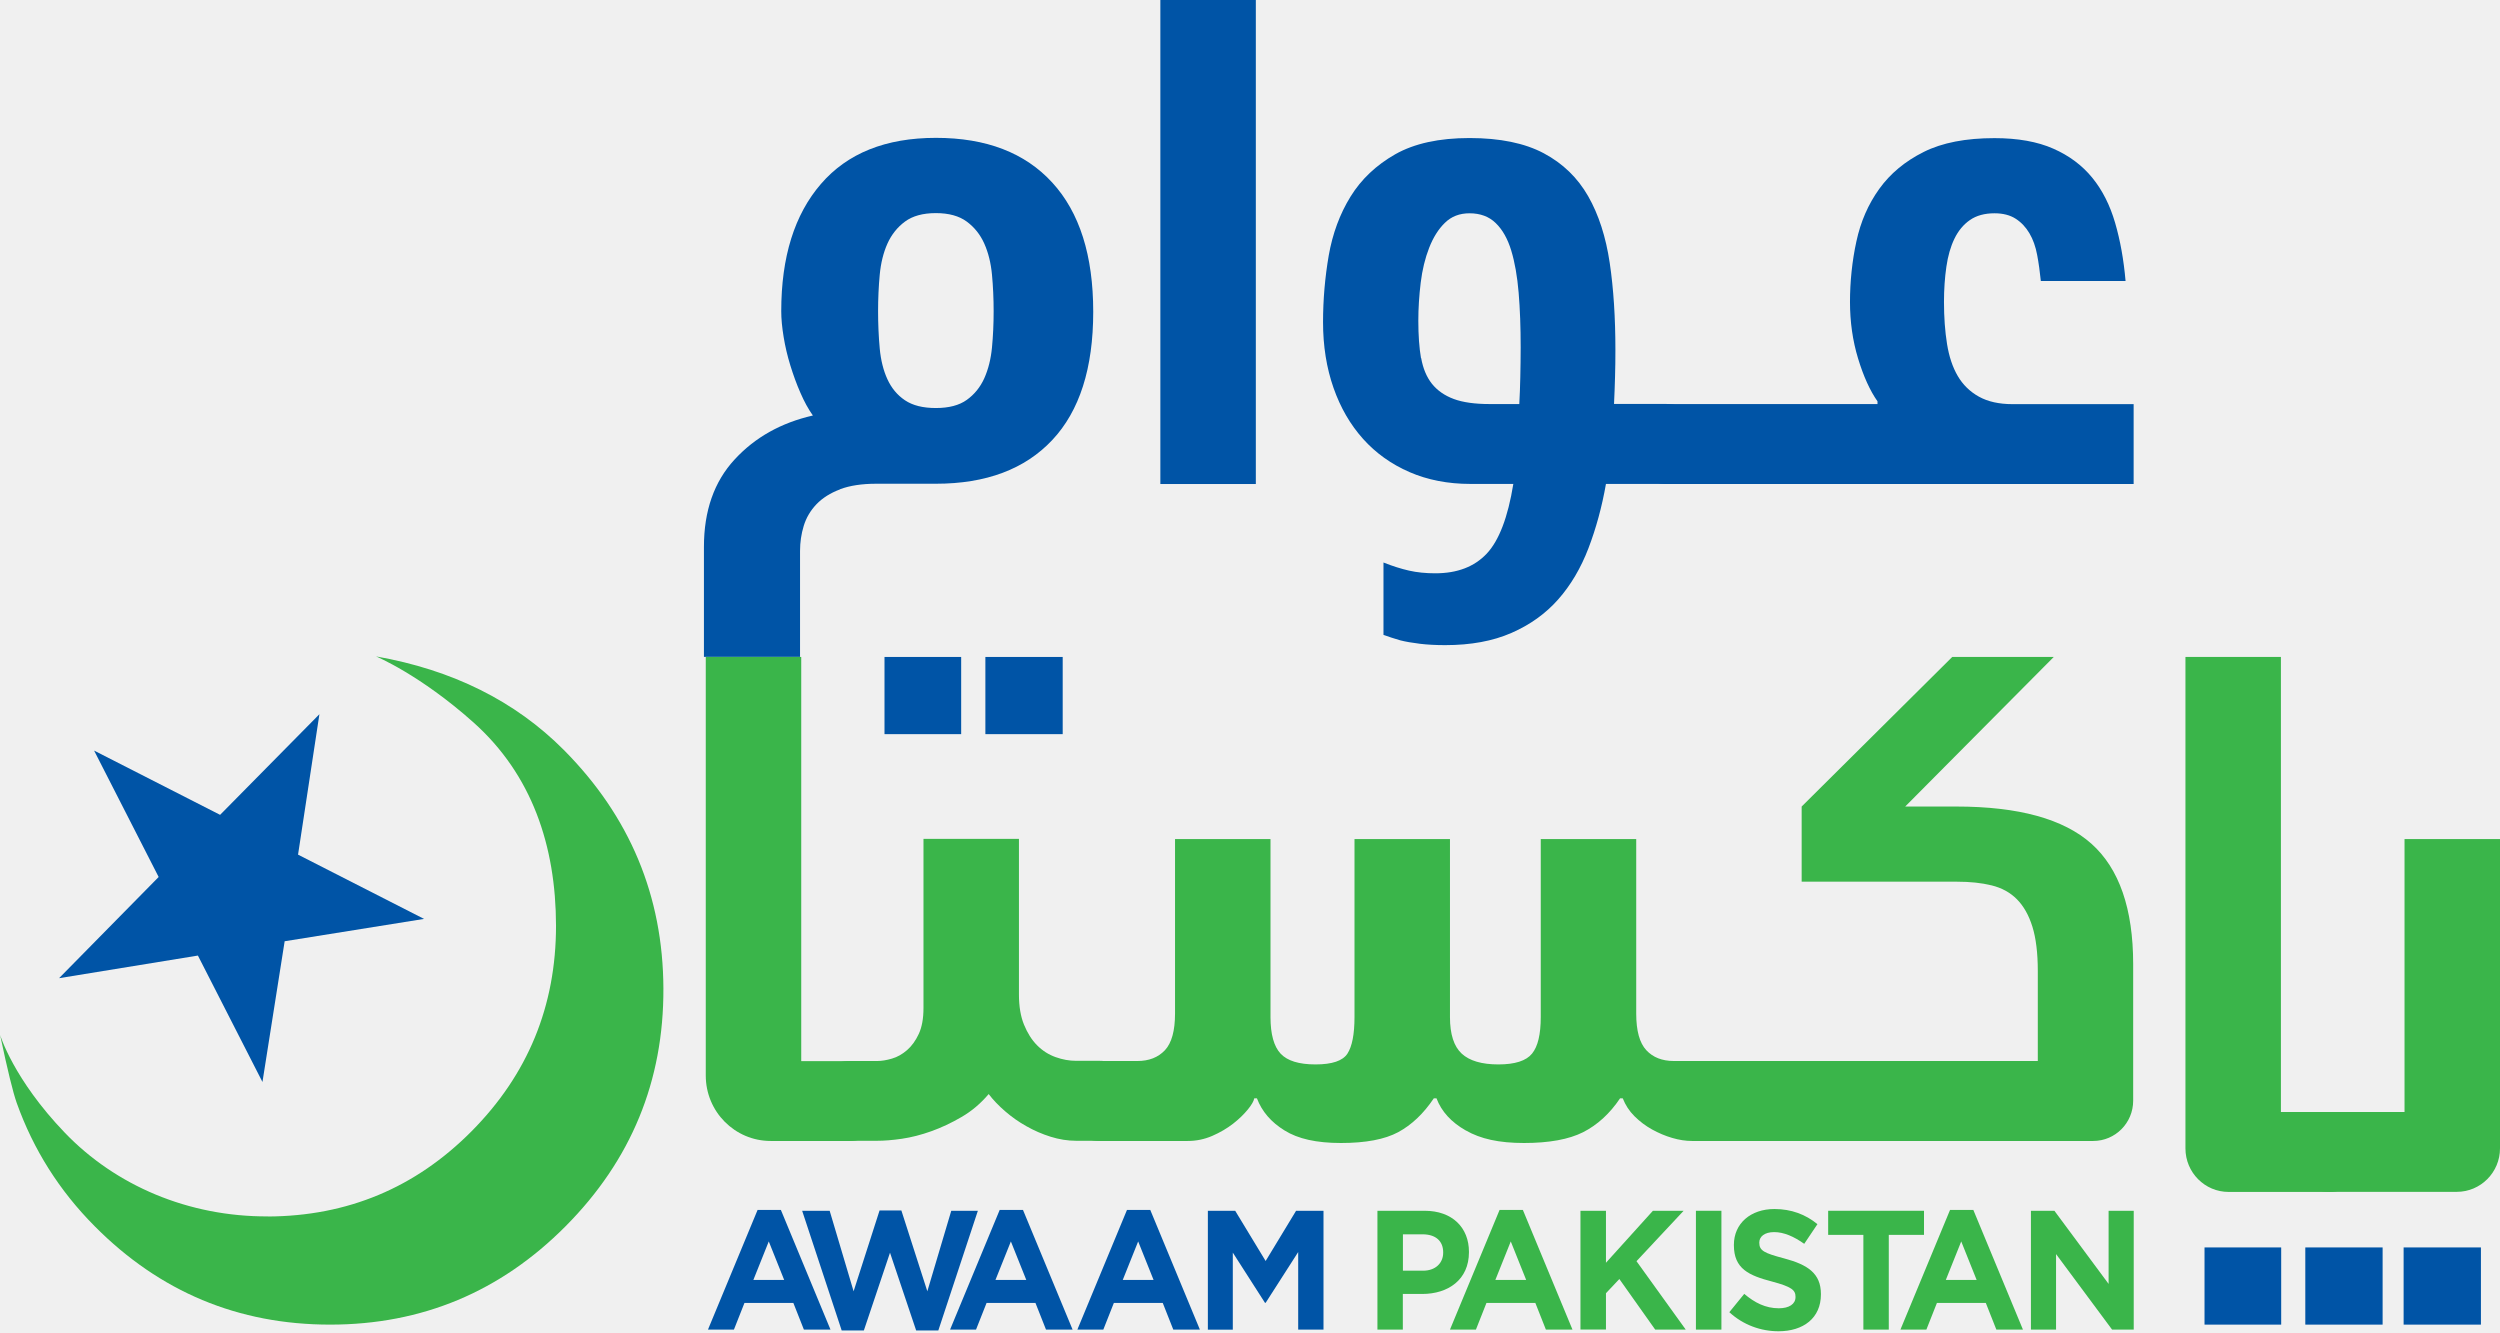
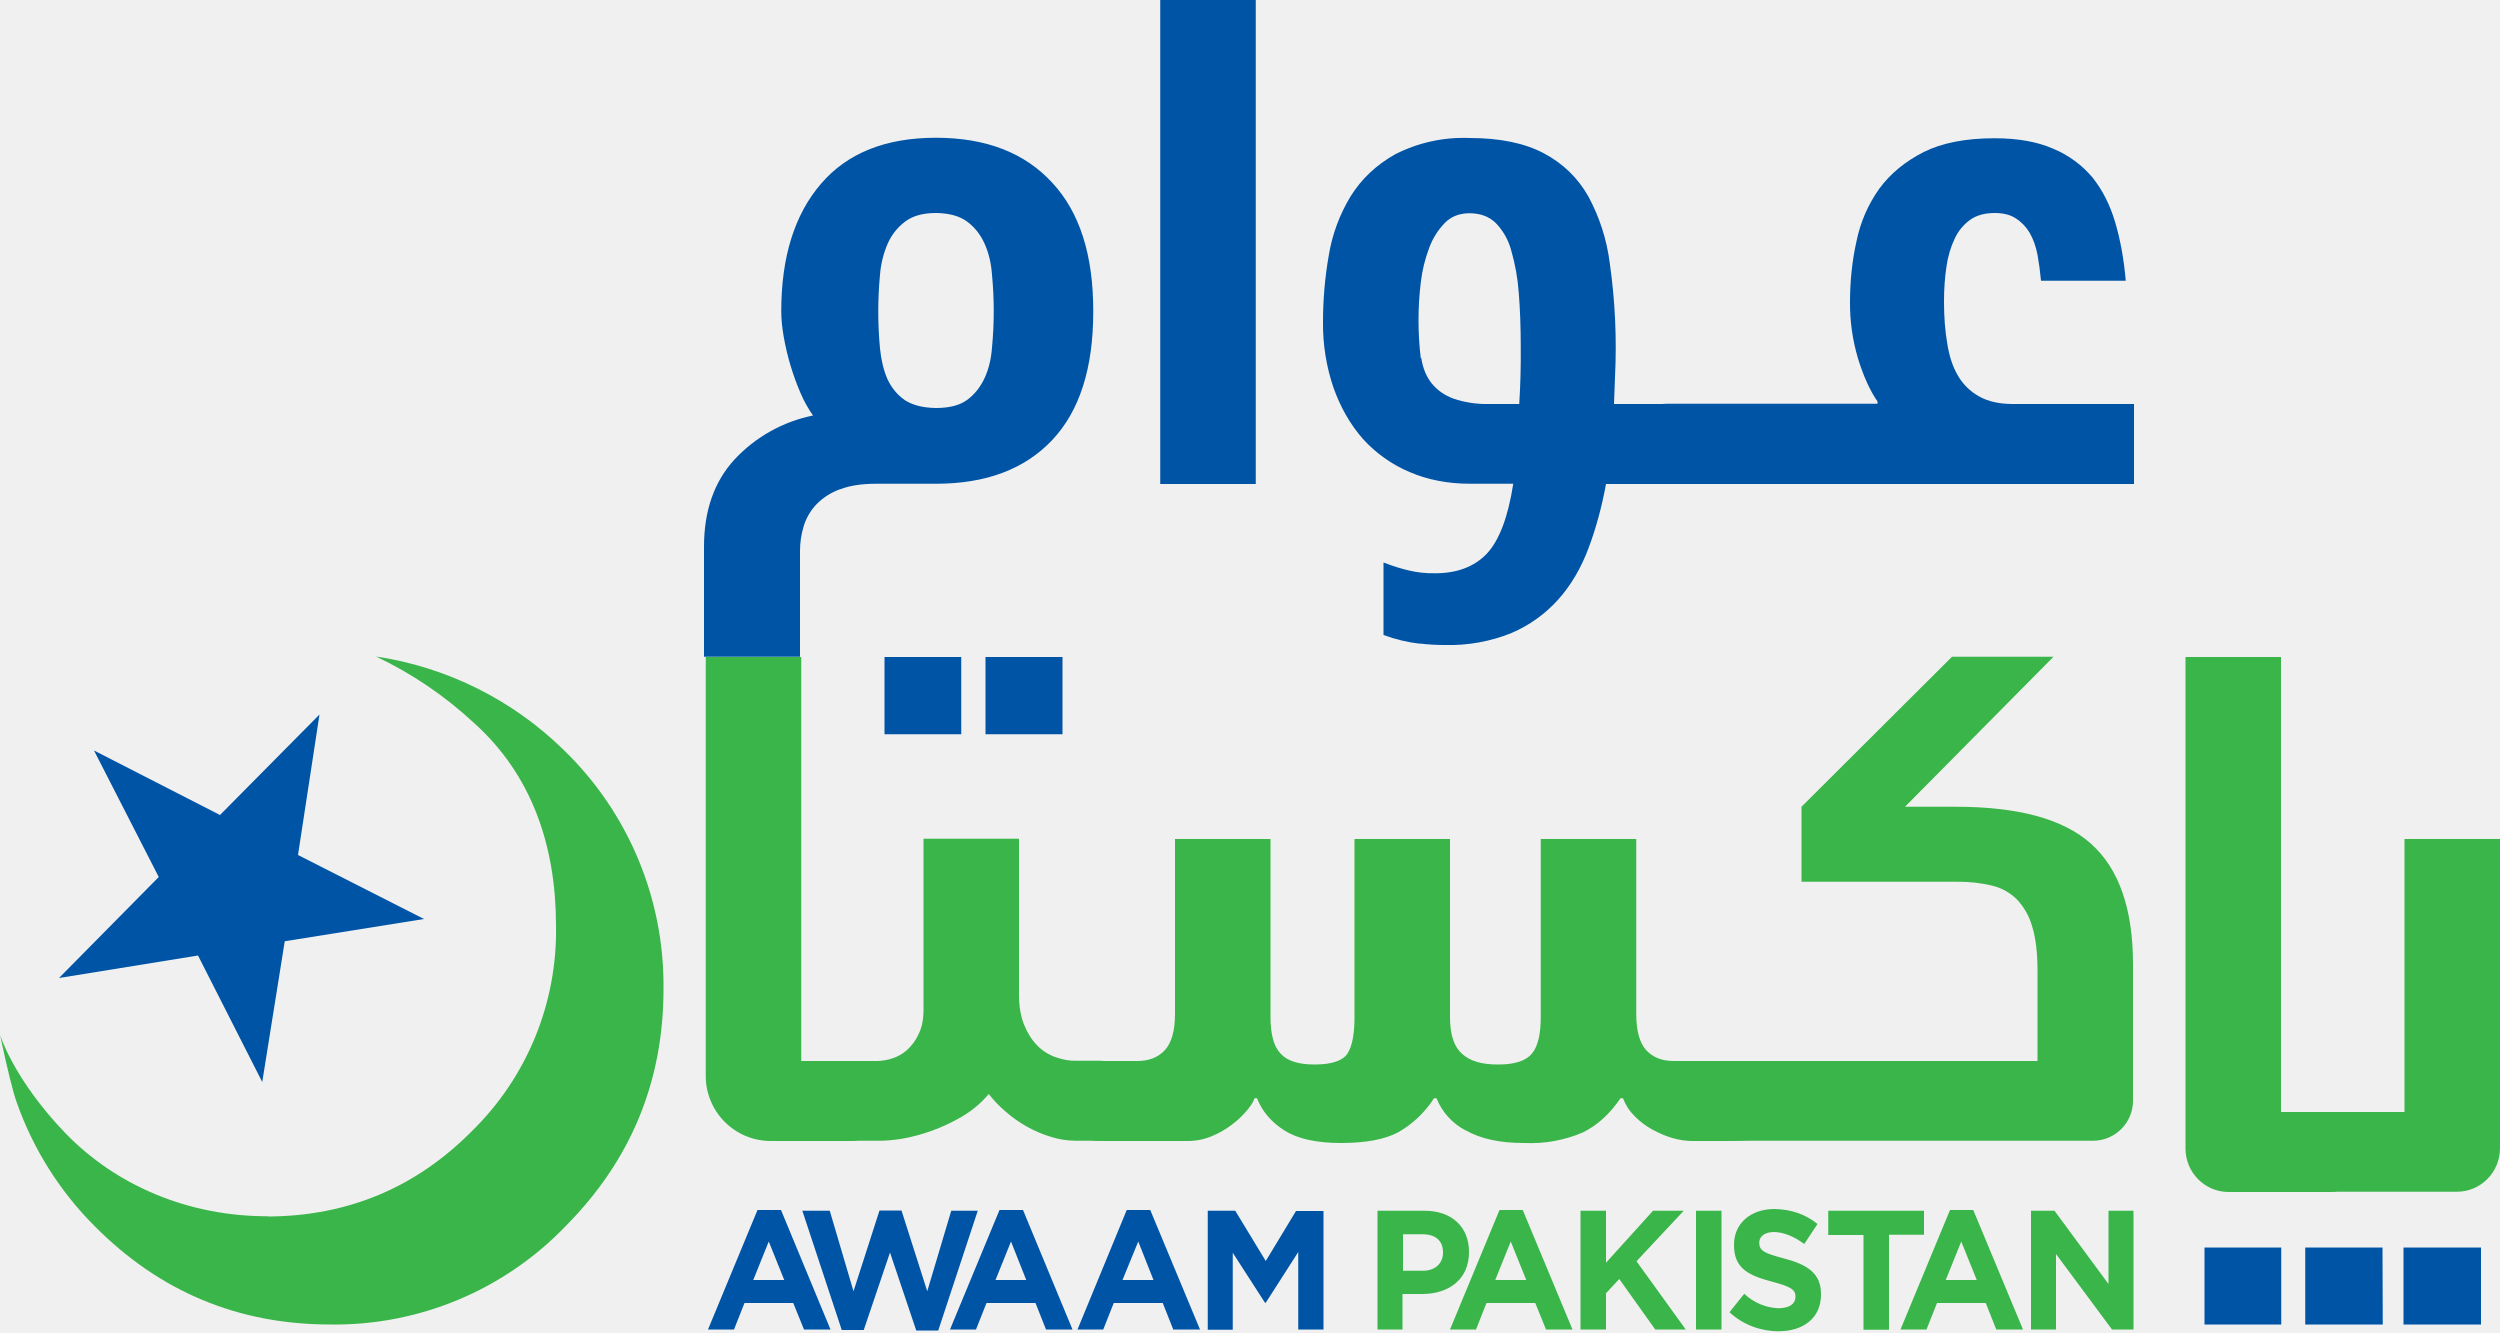
- <svg xmlns="http://www.w3.org/2000/svg" width="1000" height="533" viewBox="0 0 1000 533" fill="none">
-   <g clip-path="url(#clip0_282_3048)">
-     <path d="M336.011 195.748C332.159 197.188 329.005 199.182 326.584 201.694C324.163 204.242 322.475 207.123 321.485 210.373C320.494 213.623 320.017 216.947 320.017 220.382V262.745H281.574V218.757C281.574 204.316 285.646 192.682 293.826 183.818C301.97 174.954 312.424 169.119 325.153 166.201C323.356 163.689 321.705 160.661 320.164 157.115C318.623 153.606 317.303 149.95 316.129 146.146C314.955 142.342 314.075 138.575 313.451 134.77C312.828 130.966 312.498 127.568 312.498 124.466C312.498 102.786 317.78 85.834 328.381 73.572C338.946 61.31 354.279 55.142 374.381 55.142C394.483 55.142 409.963 61.088 420.894 73.017C431.825 84.947 437.291 102.158 437.291 124.724C437.291 147.291 431.825 164.391 420.894 176.025C409.963 187.659 394.446 193.495 374.381 193.495H350.464C344.741 193.495 339.936 194.233 336.084 195.674L336.011 195.748ZM351.894 139.424C352.335 144.115 353.362 148.214 354.976 151.723C356.59 155.232 358.901 158.039 361.982 160.107C365.063 162.175 369.135 163.209 374.344 163.209C379.553 163.209 383.661 162.138 386.706 159.959C389.751 157.78 392.098 154.899 393.712 151.317C395.326 147.697 396.354 143.598 396.794 138.981C397.234 134.364 397.454 129.526 397.454 124.503C397.454 119.48 397.234 114.568 396.794 109.877C396.354 105.187 395.326 101.05 393.712 97.431C392.098 93.811 389.751 90.893 386.706 88.64C383.661 86.388 379.553 85.243 374.344 85.243C369.135 85.243 365.027 86.388 361.982 88.64C358.937 90.893 356.59 93.848 354.976 97.431C353.362 101.05 352.335 105.187 351.894 109.877C351.454 114.568 351.234 119.443 351.234 124.503C351.234 129.563 351.454 134.697 351.894 139.387V139.424Z" fill="#0054A6" />
-     <path d="M464.143 0H502.329V193.606H464.143V0Z" fill="#0054A6" />
-     <path d="M567.917 257.501C564.873 257.131 562.268 256.688 560.104 256.134C557.609 255.395 555.372 254.694 553.391 253.955V224.999C556.986 226.439 560.397 227.511 563.625 228.249C566.853 228.988 570.338 229.32 574.117 229.32C582.92 229.32 589.743 226.698 594.695 221.453C599.611 216.209 603.169 206.939 605.333 193.569H588.129C579.179 193.569 571.035 191.98 563.809 188.841C556.582 185.702 550.346 181.27 545.247 175.582C540.149 169.894 536.187 163.098 533.399 155.121C530.611 147.143 529.217 138.427 529.217 128.861C529.217 119.849 529.988 110.948 531.492 102.195C533.032 93.442 535.93 85.575 540.222 78.632C544.514 71.688 550.493 66.037 558.086 61.716C565.716 57.395 575.621 55.216 587.799 55.216C599.978 55.216 609.882 57.247 617.512 61.31C625.142 65.372 631.048 71.097 635.266 78.484C639.485 85.871 642.346 94.771 643.887 105.15C645.427 115.528 646.161 127.125 646.161 139.941C646.161 143.561 646.124 147.143 646.014 150.763C645.904 154.382 645.794 158.002 645.611 161.584H666.593C668.024 161.584 669.307 161.769 670.481 162.138C671.655 162.508 672.242 163.579 672.242 165.388V190.577C672.242 192.571 670.371 193.569 666.593 193.569H642.383C640.769 202.765 638.421 211.334 635.376 219.311C632.332 227.252 628.297 234.085 623.271 239.772C618.246 245.46 612.01 249.929 604.563 253.179C597.116 256.429 588.313 258.055 578.078 258.055C574.3 258.055 570.925 257.87 567.844 257.501H567.917ZM568.467 143.228C569.201 147.365 570.632 150.8 572.759 153.496C574.924 156.192 577.822 158.223 581.49 159.59C585.158 160.956 589.963 161.621 595.869 161.621H607.718C607.901 158.186 608.048 154.567 608.121 150.8C608.195 146.995 608.268 143.044 608.268 138.907C608.268 130.966 608.011 123.69 607.461 117.116C606.911 110.542 605.92 104.891 604.49 100.201C603.059 95.51 601.005 91.854 598.29 89.231C595.613 86.609 592.091 85.317 587.799 85.317C583.837 85.317 580.573 86.572 577.968 89.121C575.364 91.632 573.273 94.993 571.659 99.13C570.045 103.266 568.908 107.92 568.284 113.054C567.66 118.187 567.33 123.284 567.33 128.344C567.33 134.106 567.697 139.092 568.394 143.228H568.467Z" fill="#0054A6" />
-     <path d="M751.036 160.587C747.991 156.266 745.387 150.504 743.223 143.376C741.058 136.248 739.995 128.713 739.995 120.773C739.995 112.832 740.838 104.374 742.562 96.544C744.25 88.677 747.294 81.697 751.696 75.566C756.098 69.435 762.004 64.523 769.451 60.793C776.897 57.062 786.361 55.253 797.806 55.253C807.123 55.253 814.973 56.656 821.32 59.463C827.702 62.27 832.875 66.148 836.91 71.097C840.945 76.046 843.989 82.066 846.044 89.121C848.098 96.175 849.492 103.931 850.225 112.389H816.331C815.964 108.769 815.487 105.297 814.863 101.973C814.24 98.65 813.213 95.732 811.782 93.331C810.352 90.893 808.517 88.936 806.28 87.496C804.042 86.055 801.218 85.316 797.806 85.316C793.881 85.316 790.58 86.203 787.975 88.013C785.371 89.822 783.317 92.297 781.776 95.473C780.235 98.649 779.171 102.38 778.548 106.701C777.924 111.022 777.594 115.713 777.594 120.773C777.594 126.904 777.998 132.517 778.805 137.54C779.612 142.6 781.042 146.885 783.096 150.393C785.151 153.902 787.975 156.672 791.57 158.666C795.165 160.661 799.64 161.658 805.033 161.658H853.453V193.606H666.556C662.778 193.606 660.907 192.608 660.907 190.614V165.425C660.907 163.616 661.494 162.544 662.668 162.175C663.842 161.806 665.126 161.621 666.556 161.621H750.999V160.55L751.036 160.587Z" fill="#0054A6" />
-     <path d="M343.751 424.957C344.925 425.326 345.512 426.397 345.512 428.207V453.396C345.512 455.39 343.641 456.387 339.863 456.387H308.279C293.936 456.387 282.308 444.68 282.308 430.239V262.782H320.495V424.44H339.863C341.293 424.44 342.577 424.625 343.751 424.994V424.957Z" fill="#3AB54A" />
-     <path d="M334.177 453.396V428.207C334.177 426.397 334.764 425.326 335.938 424.957C337.111 424.588 338.395 424.403 339.826 424.403H350.867C352.665 424.403 354.646 424.071 356.773 423.443C358.937 422.815 360.955 421.67 362.826 420.045C364.697 418.42 366.274 416.241 367.521 413.545C368.768 410.848 369.392 407.414 369.392 403.24V335.541H407.578V397.811C407.578 402.501 408.239 406.527 409.596 409.851C410.953 413.175 412.677 415.945 414.842 418.124C417.006 420.303 419.464 421.855 422.251 422.852C425.039 423.849 427.754 424.329 430.468 424.329H439.896C441.326 424.329 442.61 424.514 443.784 424.883C444.958 425.253 445.545 426.324 445.545 428.133V453.322C445.545 455.316 443.674 456.314 439.896 456.314H430.468C427.057 456.314 423.645 455.76 420.234 454.689C416.822 453.617 413.594 452.214 410.55 450.478C407.505 448.779 404.68 446.785 402.076 444.532C399.472 442.279 397.271 439.989 395.473 437.625C392.245 441.429 388.614 444.495 384.578 446.822C380.543 449.185 376.508 451.069 372.473 452.509C368.438 453.95 364.55 454.947 360.772 455.501C356.993 456.055 353.692 456.314 350.831 456.314H339.789C336.011 456.314 334.14 455.316 334.14 453.322L334.177 453.396Z" fill="#3AB54A" />
-     <path d="M384.469 262.782H353.802V293.658H384.469V262.782Z" fill="#0054A6" />
-     <path d="M425.076 262.782H394.153V293.658H425.076V262.782Z" fill="#0054A6" />
-     <path d="M586.295 452.177C580.463 448.853 576.574 444.569 574.594 439.324H573.53C569.421 445.455 564.653 449.961 559.26 452.879C553.868 455.76 546.275 457.2 536.407 457.2C526.54 457.2 519.203 455.538 513.811 452.177C508.419 448.853 504.75 444.569 502.769 439.324H501.706C501.522 440.395 500.679 441.91 499.138 443.793C497.597 445.677 495.653 447.597 493.232 449.481C490.811 451.365 488.023 452.99 484.905 454.356C481.75 455.723 478.486 456.388 475.074 456.388H439.859C436.081 456.388 434.21 455.39 434.21 453.396V428.207C434.21 426.398 434.797 425.326 435.971 424.957C437.145 424.588 438.428 424.403 439.859 424.403H454.936C459.594 424.403 463.262 422.963 465.977 420.082C468.655 417.201 470.012 412.326 470.012 405.456V335.615H508.198V406.823C508.198 413.692 509.556 418.568 512.233 421.448C514.911 424.329 519.57 425.77 526.209 425.77C532.849 425.77 537.104 424.329 538.975 421.448C540.846 418.568 541.8 413.692 541.8 406.823V335.615H579.986V406.823C579.986 413.692 581.563 418.568 584.681 421.448C587.799 424.329 592.715 425.77 599.354 425.77C605.994 425.77 610.469 424.329 612.817 421.448C615.164 418.568 616.302 413.692 616.302 406.823V335.615H654.488V405.456C654.488 412.326 655.845 417.201 658.523 420.082C661.201 422.963 664.869 424.403 669.564 424.403H691.867C693.298 424.403 711.382 424.588 712.556 424.957C713.73 425.326 714.317 426.398 714.317 428.207V453.396C714.317 455.39 695.646 456.388 691.867 456.388H676.791C674.297 456.388 671.619 455.981 668.867 455.169C666.08 454.356 663.402 453.211 660.797 451.771C658.193 450.33 655.882 448.558 653.791 446.489C651.7 444.421 650.159 442.02 649.096 439.324H648.032C643.923 445.455 638.971 449.961 633.249 452.879C627.526 455.76 619.64 457.2 609.589 457.2C599.538 457.2 592.165 455.538 586.332 452.177H586.295Z" fill="#3AB54A" />
-     <path d="M686.182 453.396V428.207C686.182 426.397 686.769 425.326 687.942 424.957C689.116 424.588 690.4 424.403 691.831 424.403H815.12V388.393C815.12 381.191 814.387 375.245 812.956 370.665C811.526 366.085 809.471 362.429 806.757 359.696C804.079 356.999 800.704 355.153 796.669 354.156C792.634 353.158 788.012 352.678 782.803 352.678H720.663V322.614L780.896 262.782H821.503L762.078 322.614H782.51C807.417 322.614 825.428 327.563 836.58 337.498C847.694 347.434 853.27 363.5 853.27 385.697V440.284C853.27 449.185 846.117 456.387 837.277 456.387H691.794C688.016 456.387 686.145 455.39 686.145 453.396H686.182Z" fill="#3AB54A" />
-     <path d="M935.622 445.344C936.796 445.714 937.383 446.785 937.383 448.595V473.783C937.383 475.778 935.512 476.775 931.734 476.775H891.457C881.919 476.775 874.179 468.982 874.179 459.379V262.782H912.366V444.79H931.734C933.165 444.79 934.448 444.975 935.622 445.344Z" fill="#3AB54A" />
-     <path d="M926.048 473.783V448.595C926.048 446.785 926.635 445.714 927.809 445.344C928.982 444.975 930.266 444.79 931.697 444.79H961.813V335.615H1000V459.342C1000 468.945 992.26 476.738 982.722 476.738H931.697C927.919 476.738 926.048 475.741 926.048 473.746V473.783Z" fill="#3AB54A" />
-     <path d="M107.149 486.599C139.026 486.451 166.171 475.113 188.584 452.546C211.144 429.832 222.406 402.428 222.406 370.332C222.369 338.237 212.721 309.835 189.428 289.005C167.969 269.836 150.398 262.56 150.398 262.56C181.028 267.953 206.082 280.436 225.524 299.974C251.935 326.566 265.214 358.366 265.361 395.373C265.507 432.381 252.485 464.07 226.257 490.477C200.213 516.7 168.776 529.848 132.057 529.848C95.301 529.848 63.901 516.737 37.856 490.477C23.77 476.295 13.352 459.859 6.676 441.134C5.246 437.108 3.008 428.06 0.037 413.951C0.037 413.951 5.282 431.605 26.008 453.174C46.22 474.19 75.309 486.71 107.186 486.562L107.149 486.599Z" fill="#3AB54A" />
-     <path d="M169.62 367.562L113.862 376.5L104.985 432.787L79.161 382.225L23.623 391.274L63.461 350.795L37.636 300.233L88.038 325.938L127.765 285.681L119.218 341.857L169.62 367.562Z" fill="#0054A6" />
-     <path d="M912.476 498.972H881.809V529.848H912.476V498.972Z" fill="#0054A6" />
-     <path d="M953.046 498.972H922.123V529.848H953.046V498.972Z" fill="#0054A6" />
-     <path d="M992.37 498.972H961.446V529.848H992.37V498.972Z" fill="#0054A6" />
-     <path d="M302.96 483.977H312.351L332.196 531.843H321.558L317.34 521.169H297.788L293.57 531.843H283.188L303.034 483.977H302.96ZM313.672 511.972L307.509 496.571L301.346 511.972H313.635H313.672Z" fill="#0054A6" />
-     <path d="M320.971 484.309H331.866L341.44 516.515L351.821 484.198H360.552L370.933 516.515L380.507 484.309H391.145L375.335 532.175H366.458L356.003 501.077L345.549 532.175H336.671L320.861 484.309H320.971Z" fill="#0054A6" />
-     <path d="M399.802 483.977H409.193L429.038 531.843H418.4L414.182 521.169H394.63L390.411 531.843H380.03L399.875 483.977H399.802ZM410.513 511.972L404.351 496.571L398.188 511.972H410.477H410.513Z" fill="#0054A6" />
-     <path d="M450.717 483.977H460.108L479.953 531.843H469.315L465.097 521.169H445.545L441.326 531.843H430.945L450.79 483.977H450.717ZM461.428 511.972L455.266 496.571L449.103 511.972H461.392H461.428Z" fill="#0054A6" />
-     <path d="M483.108 484.309H494.076L506.255 504.401L518.433 484.309H529.401V531.843H519.277V500.819L506.255 521.132H505.998L493.122 501.04V531.88H483.145V484.346L483.108 484.309Z" fill="#0054A6" />
-     <path d="M550.97 484.309H569.862C580.903 484.309 587.579 491.031 587.579 500.745V500.892C587.579 511.899 579.252 517.586 568.871 517.586H561.131V531.843H550.97V484.309ZM569.201 508.279C574.3 508.279 577.272 505.14 577.272 501.077V500.929C577.272 496.239 574.08 493.727 569.018 493.727H561.168V508.279H569.238H569.201Z" fill="#3AB54A" />
-     <path d="M599.758 483.977H609.149L628.994 531.843H618.356L614.138 521.169H594.586L590.367 531.843H579.986L599.832 483.977H599.758ZM610.469 511.972L604.307 496.571L598.144 511.972H610.433H610.469Z" fill="#3AB54A" />
-     <path d="M632.185 484.309H642.383V505.103L661.164 484.309H673.453L654.598 504.475L674.297 531.843H662.081L647.738 511.603L642.383 517.291V531.806H632.185V484.272V484.309Z" fill="#3AB54A" />
-     <path d="M678.368 484.309H688.566V531.843H678.368V484.309Z" fill="#3AB54A" />
-     <path d="M691.684 524.936L697.7 517.549C701.882 521.095 706.247 523.311 711.529 523.311C715.674 523.311 718.205 521.612 718.205 518.842V518.694C718.205 516.035 716.628 514.706 708.888 512.637C699.571 510.2 693.555 507.54 693.555 498.085V497.938C693.555 489.332 700.304 483.608 709.769 483.608C716.518 483.608 722.277 485.787 726.973 489.665L721.69 497.531C717.582 494.614 713.547 492.841 709.659 492.841C705.77 492.841 703.716 494.688 703.716 496.977V497.125C703.716 500.265 705.697 501.262 713.694 503.367C723.084 505.878 728.367 509.35 728.367 517.623V517.771C728.367 527.226 721.36 532.507 711.383 532.507C704.376 532.507 697.297 529.996 691.757 524.899L691.684 524.936Z" fill="#3AB54A" />
-     <path d="M745.351 493.949H731.265V484.309H769.598V493.949H755.512V531.843H745.351V493.949Z" fill="#3AB54A" />
-     <path d="M779.942 483.977H789.333L809.178 531.843H798.54L794.322 521.169H774.77L770.552 531.843H760.17L780.016 483.977H779.942ZM790.654 511.972L784.491 496.571L778.328 511.972H790.617H790.654Z" fill="#3AB54A" />
-     <path d="M812.37 484.309H821.76L843.44 513.561V484.309H853.491V531.843H844.834L822.421 501.631V531.843H812.37V484.309Z" fill="#3AB54A" />
+ <svg xmlns="http://www.w3.org/2000/svg" width="1000" height="533" fill="none" viewBox="0 0 1000 533">
+   <g clip-path="url(#awaam-pakistan_svg_a)">
+     <path fill="#0054a6" d="M336 195.7a25 25 0 0 0-9.4 6 22 22 0 0 0-5.1 8.7 34 34 0 0 0-1.5 10v42.3h-38.4v-44q0-21.6 12.2-34.9a59 59 0 0 1 31.4-17.6 50 50 0 0 1-5-9 102 102 0 0 1-6.7-22.4q-1-5.7-1-10.3 0-32.5 15.9-51 15.8-18.4 46-18.4 30 0 46.5 18 16.5 17.7 16.4 51.6 0 33.9-16.4 51.3-16.5 17.5-46.5 17.5h-24q-8.6 0-14.3 2.2m15.9-56.3q.7 7 3 12.3 2.5 5.3 7 8.4 4.7 3 12.4 3.1 8 0 12.4-3.2t7-8.7q2.5-5.4 3-12.3a153 153 0 0 0 0-29.1q-.5-7-3-12.5t-7-8.8-12.4-3.4q-7.8 0-12.3 3.4a22 22 0 0 0-7 8.8 39 39 0 0 0-3.1 12.5 157 157 0 0 0 0 29.5M464.1 0h38.2v193.6h-38.2zM568 257.5a63 63 0 0 1-14.6-3.5v-29q5.4 2.1 10.2 3.2 4.9 1.2 10.5 1.1 13.1 0 20.6-7.8 7.5-8 10.6-28h-17.2q-13.4 0-24.3-4.7a53 53 0 0 1-18.6-13.2q-7.5-8.5-11.8-20.5a79 79 0 0 1-4.2-26.2q0-13.6 2.3-26.7a66 66 0 0 1 8.7-23.6q6.5-10.5 17.9-16.9a60 60 0 0 1 29.7-6.5q18.2 0 29.7 6.1t17.8 17.2a76 76 0 0 1 8.6 26.7 239 239 0 0 1 2.1 45.6l-.4 10.8h21q2.1 0 3.9.5t1.7 3.3v25.2q0 3-5.6 3h-24.2q-2.5 13.7-7 25.7t-12.1 20.5a53 53 0 0 1-18.7 13.4A66 66 0 0 1 578 258a86 86 0 0 1-10.3-.6zm.5-114.3q1 6.3 4.3 10.3t8.7 6a42 42 0 0 0 14.4 2.1h11.8a320 320 0 0 0 .6-22.7q0-12-.8-21.8a82 82 0 0 0-3-16.9 25 25 0 0 0-6.2-11q-4-3.9-10.5-3.9-6 0-9.8 3.8a28 28 0 0 0-6.3 10 57 57 0 0 0-3.4 14 127 127 0 0 0 0 30.1z" />
+     <path fill="#0054a6" d="M751 160.6q-4.5-6.5-7.8-17.2a77 77 0 0 1-3.2-22.6c0-8 .8-16.4 2.6-24.3a55 55 0 0 1 9.1-21q6.6-9 17.8-14.7 11.1-5.5 28.3-5.5 14 0 23.5 4.2A41 41 0 0 1 837 71q6 7.5 9.1 18t4.2 23.3h-33.9q-.5-5.4-1.4-10.4-1-5.1-3.1-8.7a17 17 0 0 0-5.5-5.8q-3.3-2.2-8.5-2.2-6 0-9.8 2.7a19 19 0 0 0-6.2 7.5 38 38 0 0 0-3.3 11.2q-1 6.5-1 14 0 9.3 1.3 16.8 1.2 7.7 4.3 12.9a22 22 0 0 0 8.5 8.3q5.4 3 13.4 3h48.5v32h-187q-5.6 0-5.6-3v-25.3q0-2.7 1.8-3.2 1.6-.6 3.9-.6H751z" />
+     <path fill="#3ab54a" d="M343.8 425q1.7.5 1.7 3.2v25.2q0 3-5.6 3h-31.6a26 26 0 0 1-26-26.2V262.8h38.2v161.6h19.4q2.1 0 3.9.6" />
+     <path fill="#3ab54a" d="M334.2 453.4v-25.2q0-2.7 1.7-3.2 1.8-.6 4-.6h11a21 21 0 0 0 5.9-1 16 16 0 0 0 6-3.4 19 19 0 0 0 4.7-6.5q2-4 1.9-10.3v-67.7h38.2v62.3q0 7 2 12t5.2 8.3 7.5 4.8 8.2 1.4h9.4q2.1 0 3.9.6t1.7 3.2v25.2q0 3-5.6 3h-9.4a34 34 0 0 1-10.3-1.6 49 49 0 0 1-18.1-10.2 46 46 0 0 1-6.6-6.9 41 41 0 0 1-11 9.2 72 72 0 0 1-23.7 8.7q-5.7.9-10 .8h-11q-5.7 0-5.7-3z" />
+     <path fill="#0054a6" d="M384.5 262.8h-30.7v30.9h30.7zM425 262.8h-30.8v30.9H425z" />
+     <path fill="#3ab54a" d="M586.3 452.2a25 25 0 0 1-11.7-12.9h-1a41 41 0 0 1-14.3 13.6q-8 4.3-22.9 4.3-14.7 0-22.6-5t-11-12.9h-1q-.4 1.6-2.7 4.5a37 37 0 0 1-14.2 10.6q-4.7 2-9.8 2h-35.2q-5.7 0-5.7-3v-25.2q0-2.7 1.8-3.2 1.6-.6 3.9-.6h15q7 0 11-4.3 4.1-4.4 4.1-14.6v-69.9h38.2v71.2q0 10.4 4 14.6 4 4.5 14 4.4t12.8-4.4 2.8-14.6v-71.2H580v71.2q0 10.4 4.7 14.6 4.7 4.5 14.7 4.4 9.8 0 13.4-4.4 3.5-4.2 3.5-14.6v-71.2h38.2v69.9q0 10.2 4 14.6 4 4.3 11 4.3H692c1.4 0 19.5.2 20.7.6q1.7.5 1.7 3.2v25.2c0 2-18.7 3-22.4 3h-15.1q-3.8 0-8-1.2-4-1.2-8-3.4t-7-5.3q-3.1-3-4.7-7.2h-1q-6.3 9.3-14.9 13.6a53 53 0 0 1-23.6 4.3c-10 0-17.4-1.7-23.3-5" />
+     <path fill="#3ab54a" d="M686.2 453.4v-25.2q0-2.7 1.7-3.2 1.8-.6 4-.6H815v-36q0-10.9-2.1-17.7a26 26 0 0 0-6.2-11 21 21 0 0 0-10.1-5.5 58 58 0 0 0-13.9-1.5h-62.1v-30l60.2-60h40.6l-59.4 60h20.4q37.5 0 54 14.8 16.8 15 16.8 48.2v54.6a16 16 0 0 1-16 16H691.8q-5.7 0-5.7-2.9M935.6 445.3q1.8.6 1.8 3.3v25.2q0 3-5.7 3h-40.2c-9.6 0-17.3-7.8-17.3-17.4V262.8h38.2v182h19.3q2.2 0 4 .5" />
+     <path fill="#3ab54a" d="M926 473.8v-25.2q0-2.7 1.8-3.3t3.9-.5h30.1V335.6h38.2v123.7c0 9.6-7.7 17.4-17.3 17.4h-51q-5.7 0-5.7-3M107.1 486.6q47.9-.2 81.5-34a112 112 0 0 0 33.8-82.3c0-32-9.7-60.5-33-81.3a155 155 0 0 0-39-26.4 136 136 0 0 1 75.1 37.4 131 131 0 0 1 39.9 95.4q.1 55.5-39.1 95a128 128 0 0 1-94.2 39.4q-55.2 0-94.2-39.3A132 132 0 0 1 6.7 441q-2.2-6-6.7-27.1s5.3 17.6 26 39.2c20.2 21 49.3 33.5 81.2 33.4" />
+     <path fill="#0054a6" d="m169.6 367.6-55.7 8.9-9 56.3-25.7-50.6-55.6 9 39.9-40.4-25.9-50.6L88 326l39.8-40.2-8.6 56.2zM912.5 499h-30.7v30.8h30.7zM953 499h-30.9v30.8h31zM992.4 499h-31v30.8h31zM303 484h9.4l19.8 47.8h-10.6l-4.3-10.6h-19.5l-4.2 10.6h-10.4zm10.7 28-6.2-15.4-6.2 15.4zM321 484.3h10.9l9.5 32.2 10.4-32.3h8.8l10.3 32.3 9.6-32.2h10.6l-15.8 47.9h-8.8L356 501l-10.5 31h-8.8l-15.8-47.8M399.8 484h9.4l19.8 47.8h-10.6l-4.2-10.6h-19.6l-4.2 10.6H380zm10.7 28-6.1-15.4-6.2 15.4zM450.7 484h9.4l19.9 47.8h-10.7l-4.2-10.6h-19.6l-4.2 10.6H431zm10.7 28-6.1-15.4L449 512zM483.1 484.3h11l12.2 20.1 12.1-20h11v47.4h-10.1v-31l-13 20.3h-.3l-12.9-20v30.8h-10z" />
+     <path fill="#3ab54a" d="M551 484.3h18.9c11 0 17.7 6.7 17.7 16.4v.2c0 11-8.3 16.7-18.7 16.7H561v14.2H551zm18.2 24c5.1 0 8-3.2 8-7.2v-.2c0-4.7-3.1-7.2-8.2-7.2h-7.8v14.6zM599.8 484h9.3l19.9 47.8h-10.6l-4.3-10.6h-19.5l-4.2 10.6H580zm10.7 28-6.2-15.4-6.2 15.4zM632.2 484.3h10.2v20.8l18.8-20.8h12.3l-18.9 20.2 19.7 27.3h-12.2l-14.4-20.2-5.3 5.7v14.5h-10.2zM678.4 484.3h10.2v47.5h-10.2zM691.7 525l6-7.5a21 21 0 0 0 13.8 5.8q6.5-.2 6.7-4.5v-.1c0-2.7-1.6-4-9.3-6-9.3-2.5-15.3-5.2-15.3-14.6v-.2c0-8.6 6.7-14.3 16.2-14.3q10.1.2 17.2 6l-5.3 8q-6.2-4.6-12-4.8c-4 0-6 1.9-6 4.2v.1c0 3.2 2 4.2 10 6.3 9.4 2.5 14.7 6 14.7 14.2v.2c0 9.4-7 14.7-17 14.7-7 0-14.1-2.5-19.6-7.6zM745.4 494h-14.1v-9.7h38.3v9.6h-14v38h-10.2zM780 484h9.3l19.9 47.8h-10.7l-4.2-10.6h-19.5l-4.2 10.6h-10.4zm10.7 28-6.2-15.4-6.2 15.4zM812.4 484.3h9.4l21.6 29.3v-29.3h10v47.5h-8.6l-22.4-30.2v30.2h-10z" />
  </g>
  <defs>
-     <clipPath id="clip0_282_3048">
-       <rect width="1000" height="532.544" fill="white" />
+     <clipPath id="awaam-pakistan_svg_a">
+       <path fill="#fff" d="M0 0h1000v532.5H0z" />
    </clipPath>
  </defs>
</svg>
